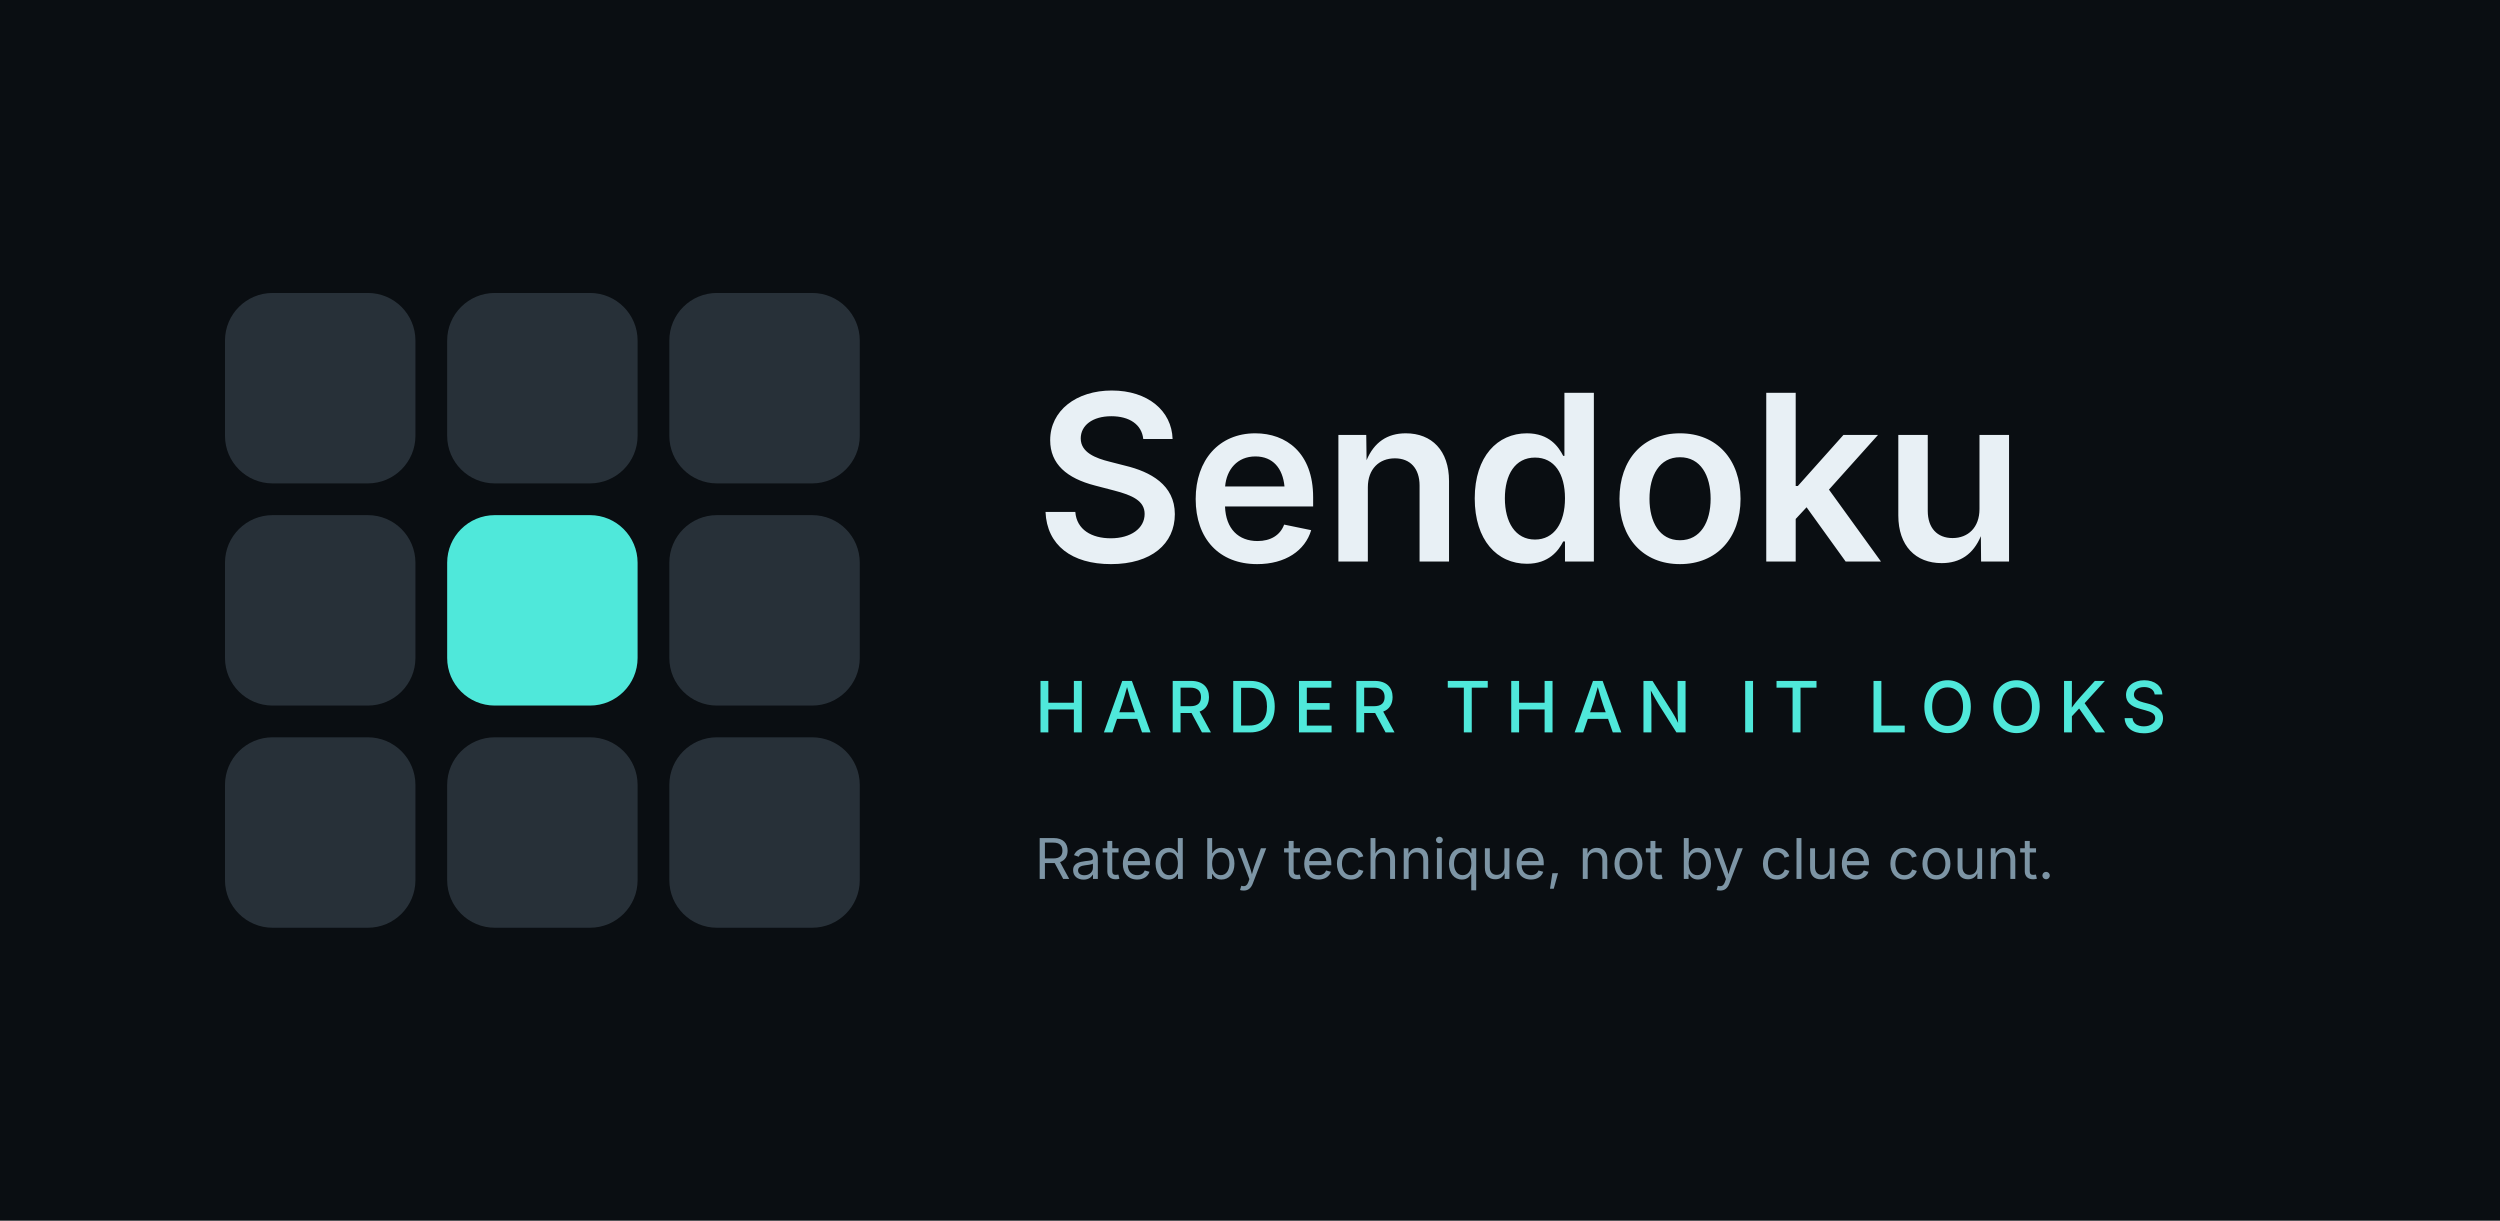
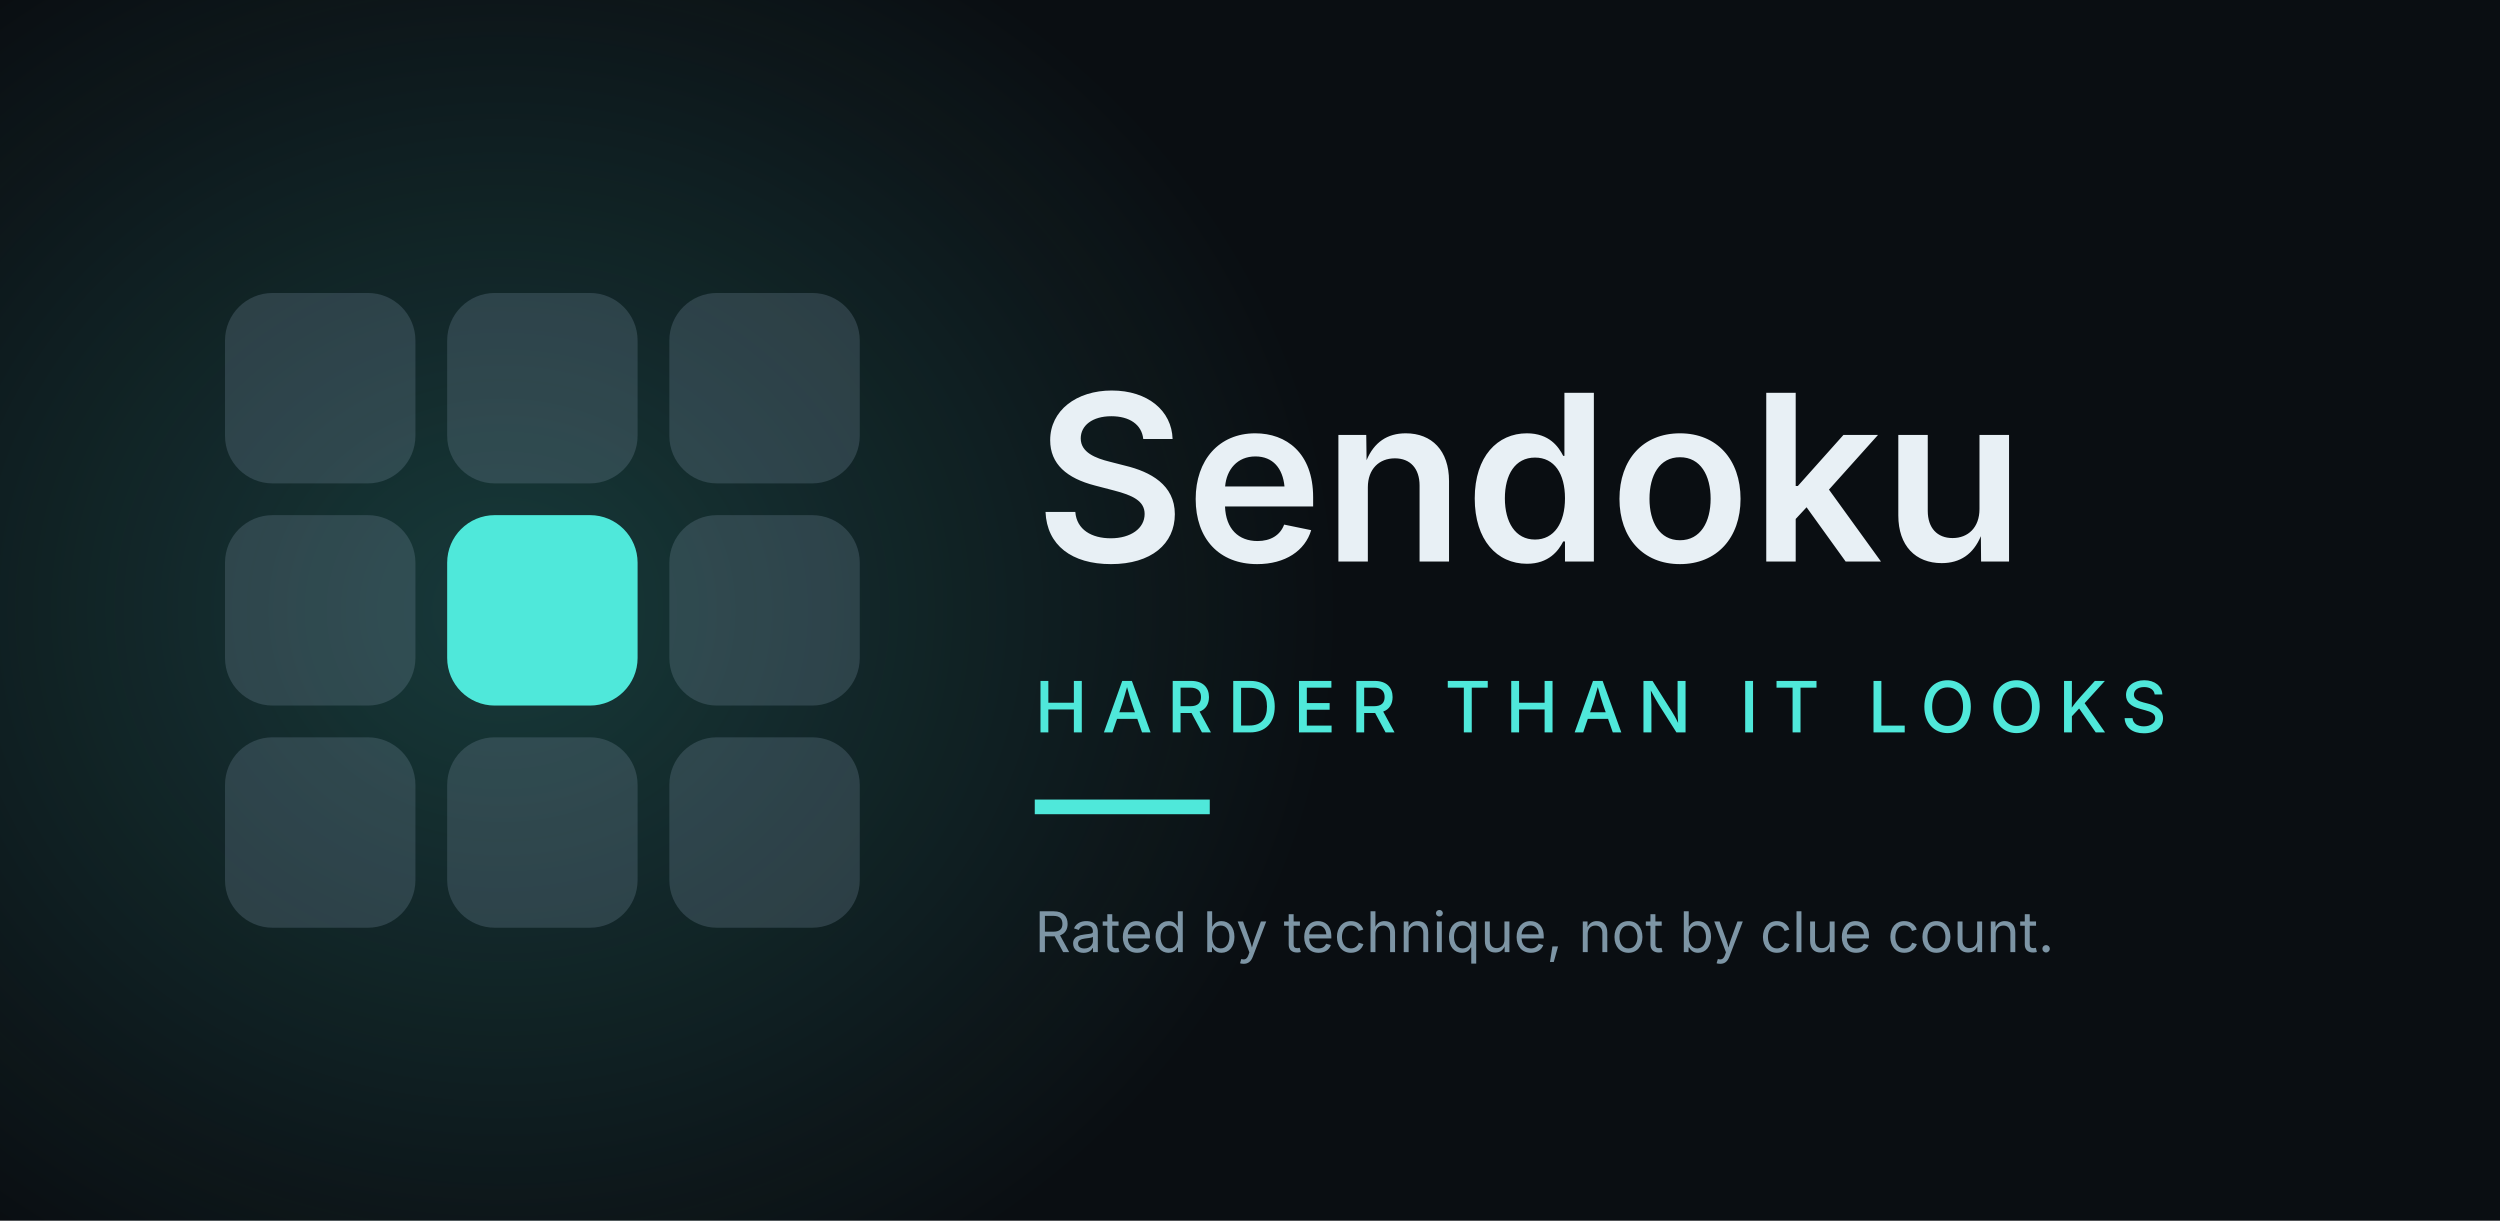
<svg xmlns="http://www.w3.org/2000/svg" width="1024" height="500" viewBox="0 0 1024 500">
+   <defs>
+     <radialGradient id="glow" cx="0.5" cy="0.5" r="0.5">
+       <stop offset="0%" stop-color="#4FE8DA" stop-opacity="0.20" />
+       <stop offset="100%" stop-color="#4FE8DA" stop-opacity="0" />
+     </radialGradient>
+   </defs>
  <rect width="1024" height="500" fill="#0A0E12" />
+   <ellipse cx="204.8" cy="250.0" rx="348.16" ry="310.0" fill="url(#glow)" />
  <path d="M111.66,120.00 h39.00 a19.50,19.50 0 0 1 19.50,19.50 v39.00 a19.50,19.50 0 0 1 -19.50,19.50 h-39.00 a19.50,19.50 0 0 1 -19.50,-19.50 v-39.00 a19.50,19.50 0 0 1 19.50,-19.50 z" fill="#7D95A5" fill-opacity="0.26" />
  <path d="M202.66,120.00 h39.00 a19.50,19.50 0 0 1 19.50,19.50 v39.00 a19.50,19.50 0 0 1 -19.50,19.50 h-39.00 a19.50,19.50 0 0 1 -19.50,-19.50 v-39.00 a19.50,19.50 0 0 1 19.50,-19.50 z" fill="#7D95A5" fill-opacity="0.26" />
  <path d="M293.66,120.00 h39.00 a19.50,19.50 0 0 1 19.50,19.50 v39.00 a19.50,19.50 0 0 1 -19.50,19.50 h-39.00 a19.50,19.50 0 0 1 -19.50,-19.50 v-39.00 a19.50,19.50 0 0 1 19.50,-19.50 z" fill="#7D95A5" fill-opacity="0.26" />
  <path d="M111.66,211.00 h39.00 a19.50,19.50 0 0 1 19.50,19.50 v39.00 a19.50,19.50 0 0 1 -19.50,19.50 h-39.00 a19.50,19.50 0 0 1 -19.50,-19.50 v-39.00 a19.50,19.50 0 0 1 19.50,-19.50 z" fill="#7D95A5" fill-opacity="0.26" />
  <path d="M293.66,211.00 h39.00 a19.50,19.50 0 0 1 19.50,19.50 v39.00 a19.50,19.50 0 0 1 -19.50,19.50 h-39.00 a19.50,19.50 0 0 1 -19.50,-19.50 v-39.00 a19.50,19.50 0 0 1 19.50,-19.50 z" fill="#7D95A5" fill-opacity="0.26" />
  <path d="M111.66,302.00 h39.00 a19.50,19.50 0 0 1 19.50,19.50 v39.00 a19.50,19.50 0 0 1 -19.50,19.50 h-39.00 a19.50,19.50 0 0 1 -19.50,-19.50 v-39.00 a19.50,19.50 0 0 1 19.50,-19.50 z" fill="#7D95A5" fill-opacity="0.26" />
  <path d="M202.66,302.00 h39.00 a19.50,19.50 0 0 1 19.50,19.50 v39.00 a19.50,19.50 0 0 1 -19.50,19.50 h-39.00 a19.50,19.50 0 0 1 -19.50,-19.50 v-39.00 a19.50,19.50 0 0 1 19.50,-19.50 z" fill="#7D95A5" fill-opacity="0.26" />
  <path d="M293.66,302.00 h39.00 a19.50,19.50 0 0 1 19.50,19.50 v39.00 a19.50,19.50 0 0 1 -19.50,19.50 h-39.00 a19.50,19.50 0 0 1 -19.50,-19.50 v-39.00 a19.50,19.50 0 0 1 19.50,-19.50 z" fill="#7D95A5" fill-opacity="0.26" />
  <path d="M202.66,211.00 h39.00 a19.50,19.50 0 0 1 19.50,19.50 v39.00 a19.50,19.50 0 0 1 -19.50,19.50 h-39.00 a19.50,19.50 0 0 1 -19.50,-19.50 v-39.00 a19.50,19.50 0 0 1 19.50,-19.50 z" fill="#4FE8DA" />
  <text x="423.84" y="230.0" font-family="Inter, Noto Sans, sans-serif" font-weight="600" font-size="95.0" fill="#E8F0F5">Sendoku</text>
  <text x="423.84" y="300.0" font-family="Inter, Noto Sans, sans-serif" font-weight="500" font-size="29.0" letter-spacing="6.0" fill="#4FE8DA">HARDER THAN IT LOOKS</text>
-   <text x="423.84" y="360.0" font-family="Inter, Noto Sans, sans-serif" font-weight="400" font-size="23.0" fill="#7D95A5">Rated by technique, not by clue count.</text>
+   <rect x="423.84" y="327.5" width="71.68" height="6.0" fill="#4FE8DA" />
+   <text x="423.84" y="390.0" font-family="Inter, Noto Sans, sans-serif" font-weight="400" font-size="23.0" fill="#7D95A5">Rated by technique, not by clue count.</text>
</svg>
